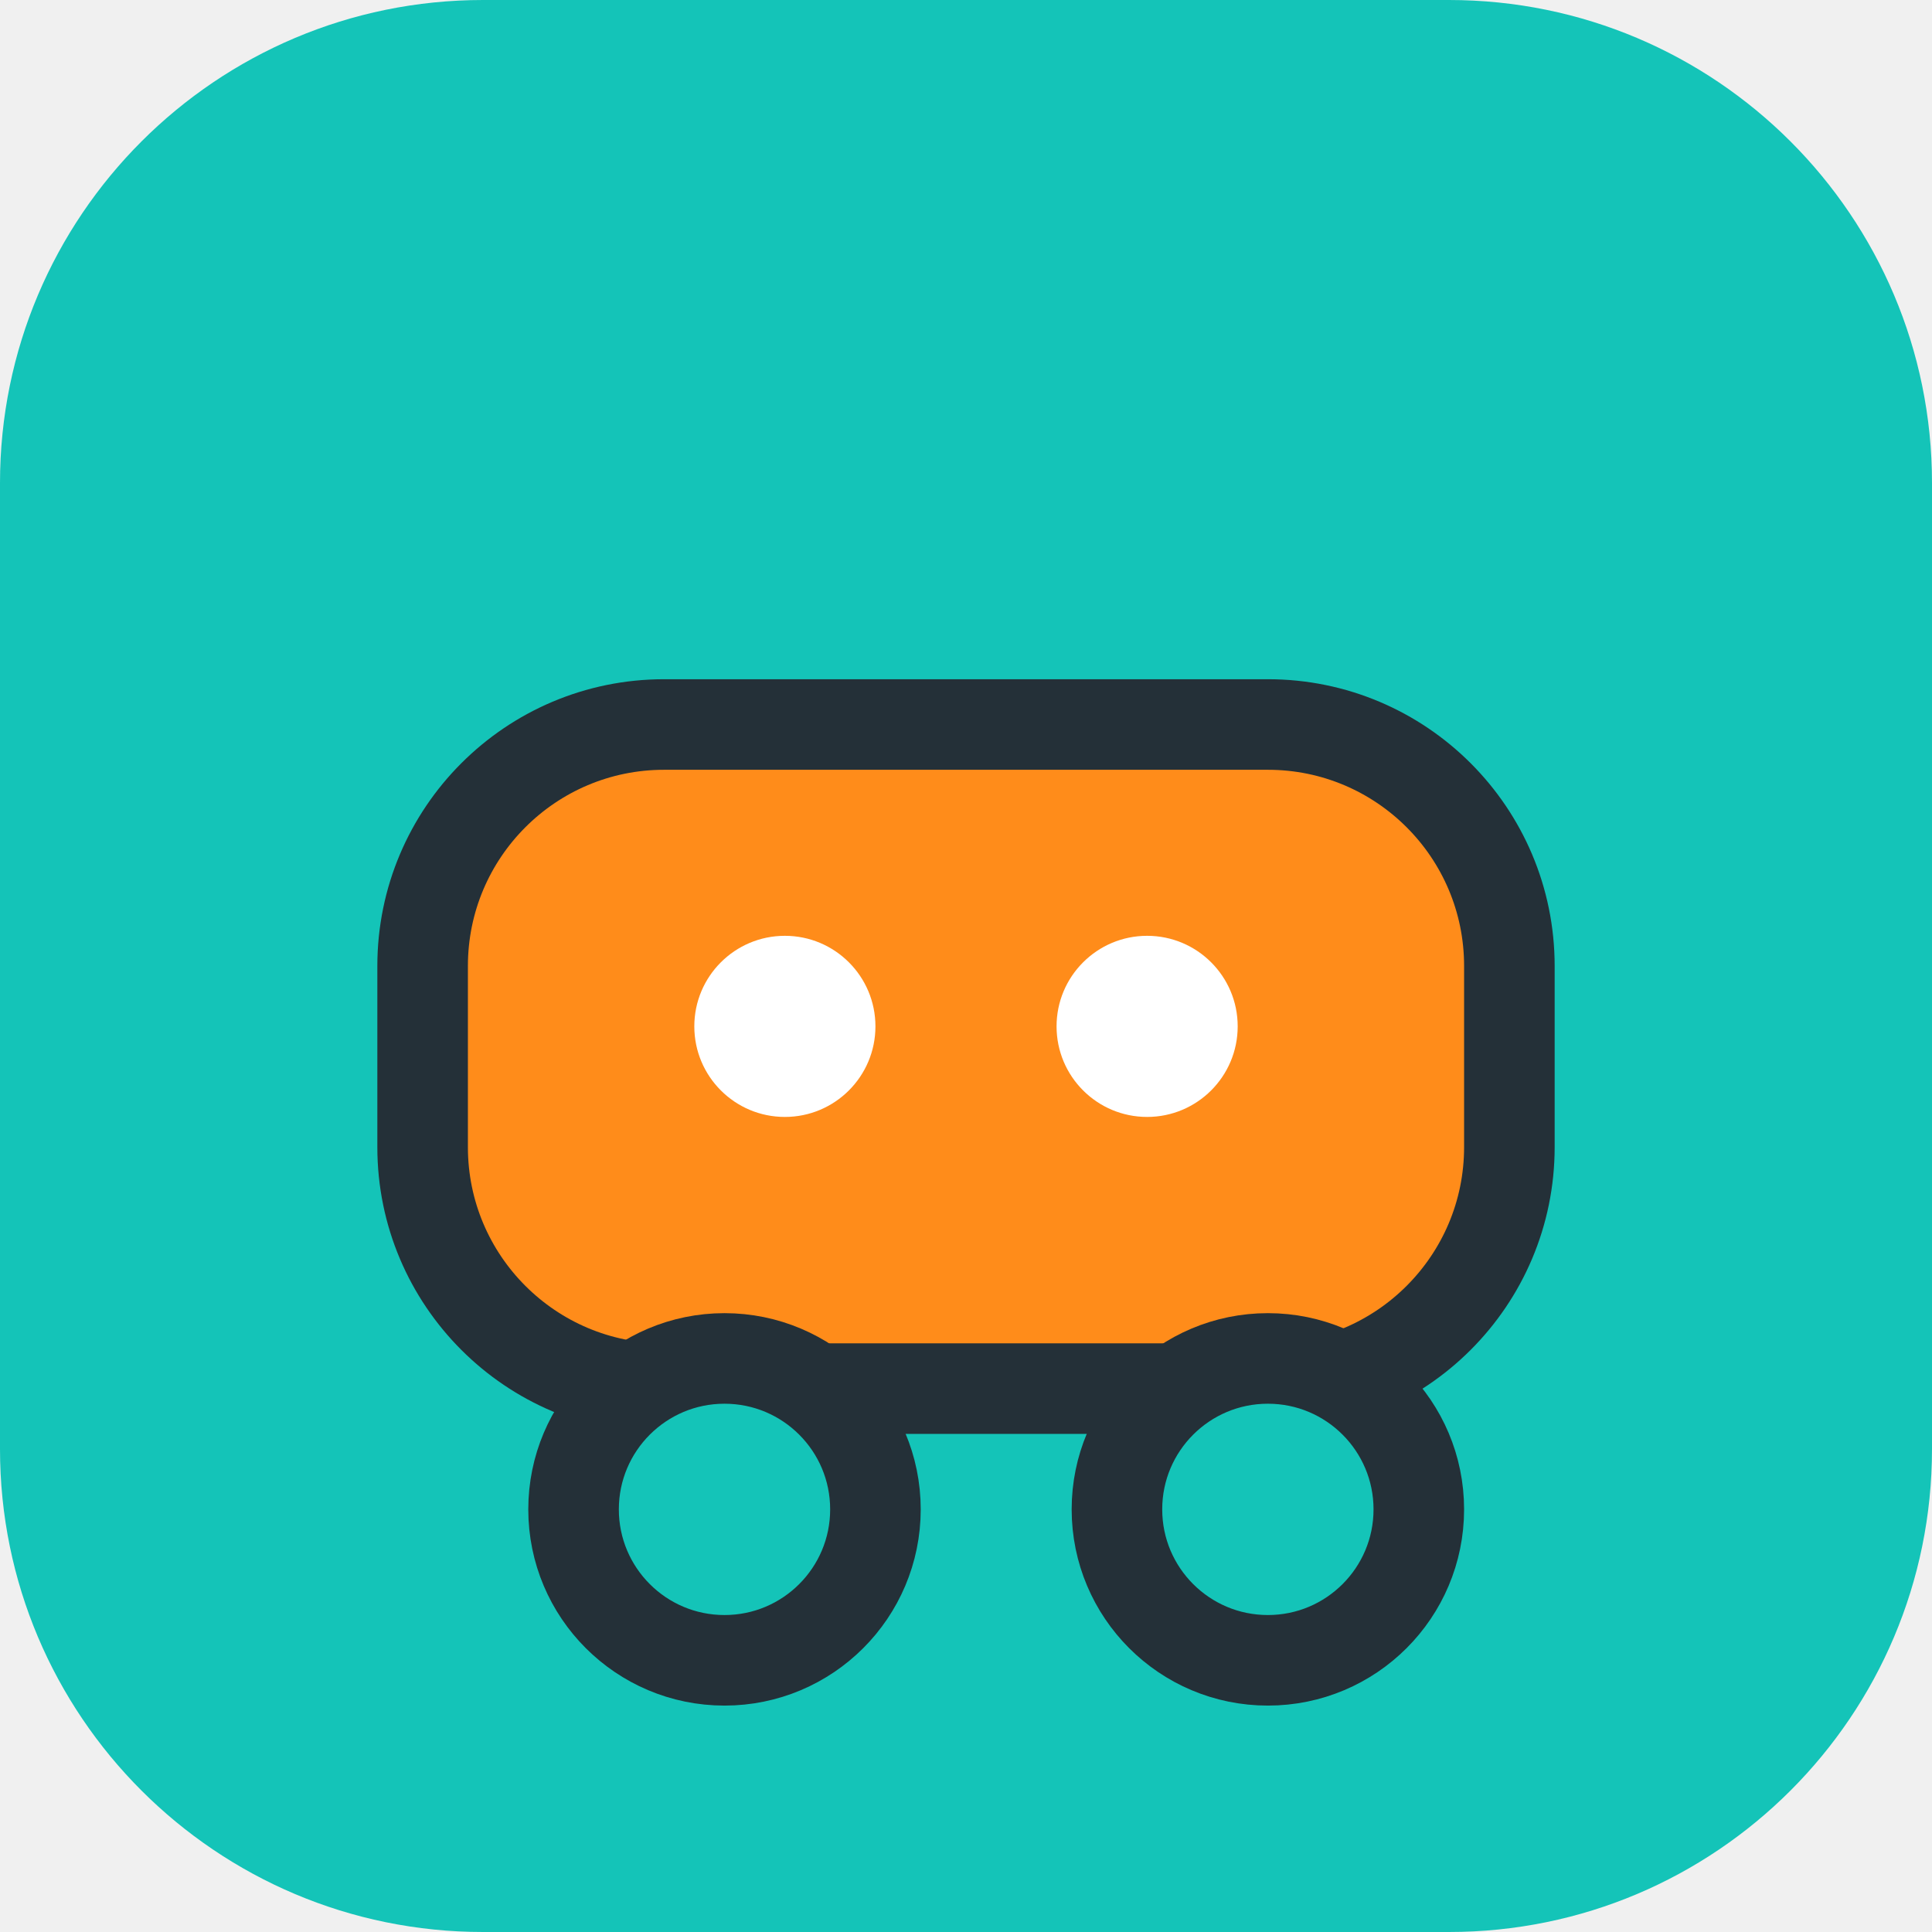
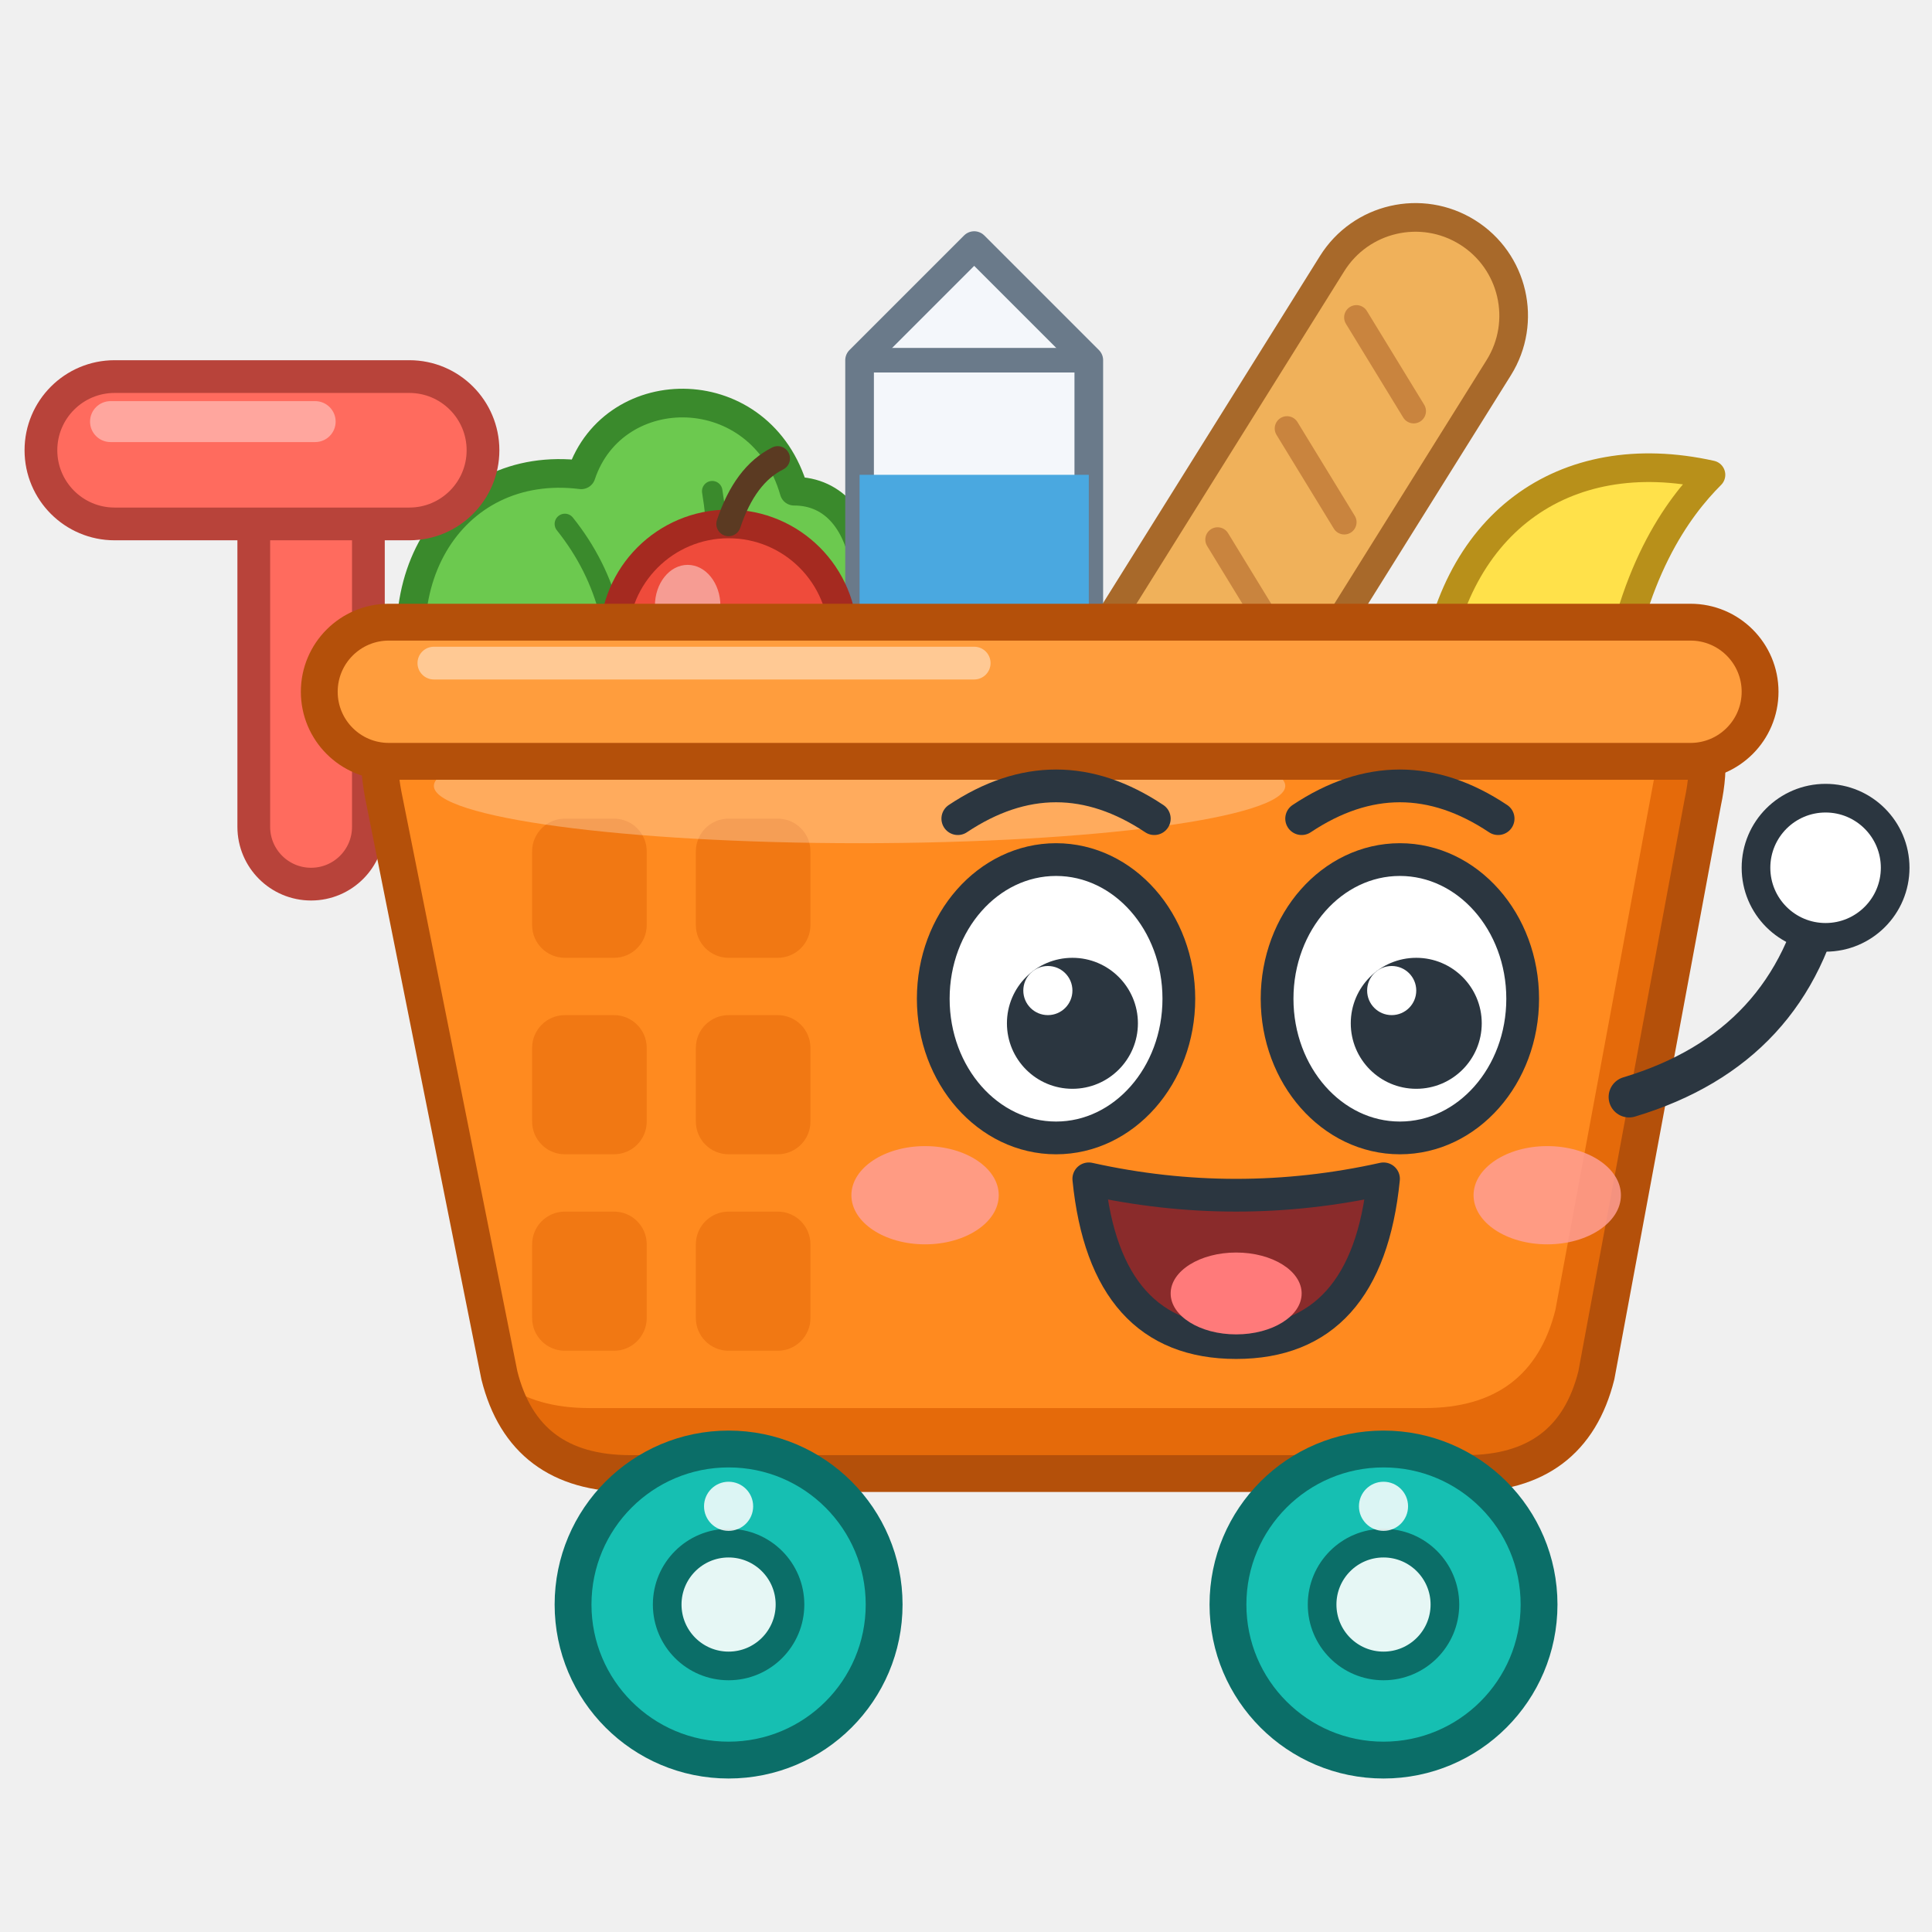
- <svg xmlns="http://www.w3.org/2000/svg" viewBox="0 0 64 64">
-   <rect width="64" height="64" rx="16" fill="#14c4b8" />
-   <rect x="14" y="24" width="36" height="22" rx="8" fill="#ff8c1a" stroke="#243038" stroke-width="3" />
-   <circle cx="24" cy="50" r="5" fill="#14c4b8" stroke="#243038" stroke-width="3" />
-   <circle cx="42" cy="50" r="5" fill="#14c4b8" stroke="#243038" stroke-width="3" />
-   <circle cx="26" cy="34" r="3" fill="#fff" />
-   <circle cx="38" cy="34" r="3" fill="#fff" />
+ <svg xmlns="http://www.w3.org/2000/svg" viewBox="15 0 236 236">
+   <defs>
+     <clipPath id="k-basket-R0">
+       <path d="M70 84H212Q226 84 223 98L210 168Q207 180 194 180H92Q79 180 76 168L62 98Q59 84 70 84Z" />
+     </clipPath>
+   </defs>
+   <g>
+     <g>
+       <g>
+         <path d="M68 90C60 72 70 56 86 58C90 46 108 46 112 60C122 60 124 76 116 90Z" fill="#6cc94f" stroke="#3a8a2c" stroke-width="3.5" stroke-linejoin="round" />
+         <path d="M84 64Q92 74 90 88M102 60Q104 72 100 88" fill="none" stroke="#3a8a2c" stroke-width="2.5" stroke-linecap="round" />
+         <path d="M120 44L134 30L148 44V90H120Z" fill="#f4f7fb" stroke="#6a7a8a" stroke-width="3.5" stroke-linejoin="round" />
+         <rect x="120" y="58" width="28" height="16" fill="#4aa8e0" />
+         <path d="M120 44H148" stroke="#6a7a8a" stroke-width="3" />
+         <g transform="rotate(32 172 64)">
+           <rect x="160" y="22" width="24" height="76" rx="12" fill="#f0b15a" stroke="#a8692a" stroke-width="3.5" />
+           <path d="M166 38l12 6M166 54l12 6M166 70l12 6" stroke="#c9843e" stroke-width="3" stroke-linecap="round" />
+         </g>
+         <path d="M190 84C192 64 206 54 224 58C220 62 214 70 212 86Z" fill="#ffe14a" stroke="#b8901a" stroke-width="3.5" stroke-linejoin="round" />
+         <circle cx="104" cy="78" r="14" fill="#ef4b3b" stroke="#a52a20" stroke-width="3.5" />
+         <path d="M104 64q2 -6 6 -8" stroke="#5b3a22" stroke-width="3" stroke-linecap="round" fill="none" />
+         <ellipse cx="99" cy="74" rx="4" ry="5" fill="#fff" opacity="0.45" />
+       </g>
+       <rect x="46" y="58" width="14" height="50" rx="7" fill="#ff6b5e" stroke="#b8433a" stroke-width="4" />
+       <rect x="20" y="46" width="54" height="18" rx="9" fill="#ff6b5e" stroke="#b8433a" stroke-width="4" />
+       <rect x="26" y="49" width="30" height="5" rx="2.5" fill="#fff" opacity="0.4" />
+       <path d="M70 84H212Q226 84 223 98L210 168Q207 180 194 180H92Q79 180 76 168L62 98Q59 84 70 84Z" fill="#e56a0a" />
+       <g clip-path="url(#k-basket-R0)">
+         <path d="M70 84H212Q226 84 223 98L210 168Q207 180 194 180H92Q79 180 76 168L62 98Q59 84 70 84Z" fill="#ff8a1f" transform="translate(-5 -8)" />
+         <rect x="80" y="100" width="14" height="17" rx="4" fill="#e56a0a" opacity="0.55" />
+         <rect x="100" y="100" width="14" height="17" rx="4" fill="#e56a0a" opacity="0.55" />
+         <rect x="80" y="124" width="14" height="17" rx="4" fill="#e56a0a" opacity="0.55" />
+         <rect x="100" y="124" width="14" height="17" rx="4" fill="#e56a0a" opacity="0.55" />
+         <rect x="80" y="148" width="14" height="17" rx="4" fill="#e56a0a" opacity="0.55" />
+         <rect x="100" y="148" width="14" height="17" rx="4" fill="#e56a0a" opacity="0.55" />
+         <ellipse cx="120" cy="96" rx="52" ry="7" fill="#fff" opacity="0.28" />
+       </g>
+       <path d="M70 84H212Q226 84 223 98L210 168Q207 180 194 180H92Q79 180 76 168L62 98Q59 84 70 84Z" fill="none" stroke="#b4500a" stroke-width="4.5" stroke-linejoin="round" />
+       <rect x="54" y="76" width="176" height="17" rx="8.5" fill="#ff9d3d" stroke="#b4500a" stroke-width="4.5" />
+       <rect x="66" y="79" width="70" height="4" rx="2" fill="#fff" opacity="0.45" />
+       <rect x="80" y="70" width="130" height="28" fill="transparent" />
+       <g>
+         <g>
+           <path d="M132 100q12 -8 24 0" fill="none" stroke="#2b3640" stroke-width="4" stroke-linecap="round" />
+           <path d="M174 100q12 -8 24 0" fill="none" stroke="#2b3640" stroke-width="4" stroke-linecap="round" />
+         </g>
+         <g>
+           <ellipse cx="144" cy="122" rx="15" ry="17" fill="#fff" stroke="#2b3640" stroke-width="4" />
+           <ellipse cx="186" cy="122" rx="15" ry="17" fill="#fff" stroke="#2b3640" stroke-width="4" />
+           <circle cx="146" cy="125" r="8" fill="#2b3640" />
+           <circle cx="188" cy="125" r="8" fill="#2b3640" />
+           <circle cx="143" cy="121" r="3" fill="#fff" />
+           <circle cx="185" cy="121" r="3" fill="#fff" />
+         </g>
+         <ellipse cx="128" cy="146" rx="9" ry="6" fill="#ff9e94" opacity="0.85" />
+         <ellipse cx="204" cy="146" rx="9" ry="6" fill="#ff9e94" opacity="0.85" />
+         <g>
+           <path d="M148 144q18 4 36 0q-2 20 -18 20q-16 0 -18 -20z" fill="#8a2b2b" stroke="#2b3640" stroke-width="4" stroke-linejoin="round" />
+           <ellipse cx="166" cy="158" rx="8" ry="5" fill="#ff7a7a" />
+         </g>
+       </g>
+       <g>
+         <path d="M214 134Q234 128 238 108" fill="none" stroke="#2b3640" stroke-width="5" stroke-linecap="round" />
+         <circle cx="238" cy="106" r="8.5" fill="#fff" stroke="#2b3640" stroke-width="3.5" />
+       </g>
+     </g>
+     <g>
+       <g>
+         <circle cx="104" cy="196" r="19" fill="#16bfb2" stroke="#0b6e68" stroke-width="4.5" />
+         <circle cx="104" cy="196" r="7.5" fill="#e6f7f5" stroke="#0b6e68" stroke-width="3.5" />
+         <circle cx="104" cy="184" r="3" fill="#fff" opacity="0.85" />
+       </g>
+     </g>
+     <g>
+       <g>
+         <circle cx="184" cy="196" r="19" fill="#16bfb2" stroke="#0b6e68" stroke-width="4.5" />
+         <circle cx="184" cy="196" r="7.5" fill="#e6f7f5" stroke="#0b6e68" stroke-width="3.5" />
+         <circle cx="184" cy="184" r="3" fill="#fff" opacity="0.85" />
+       </g>
+     </g>
+   </g>
</svg>
